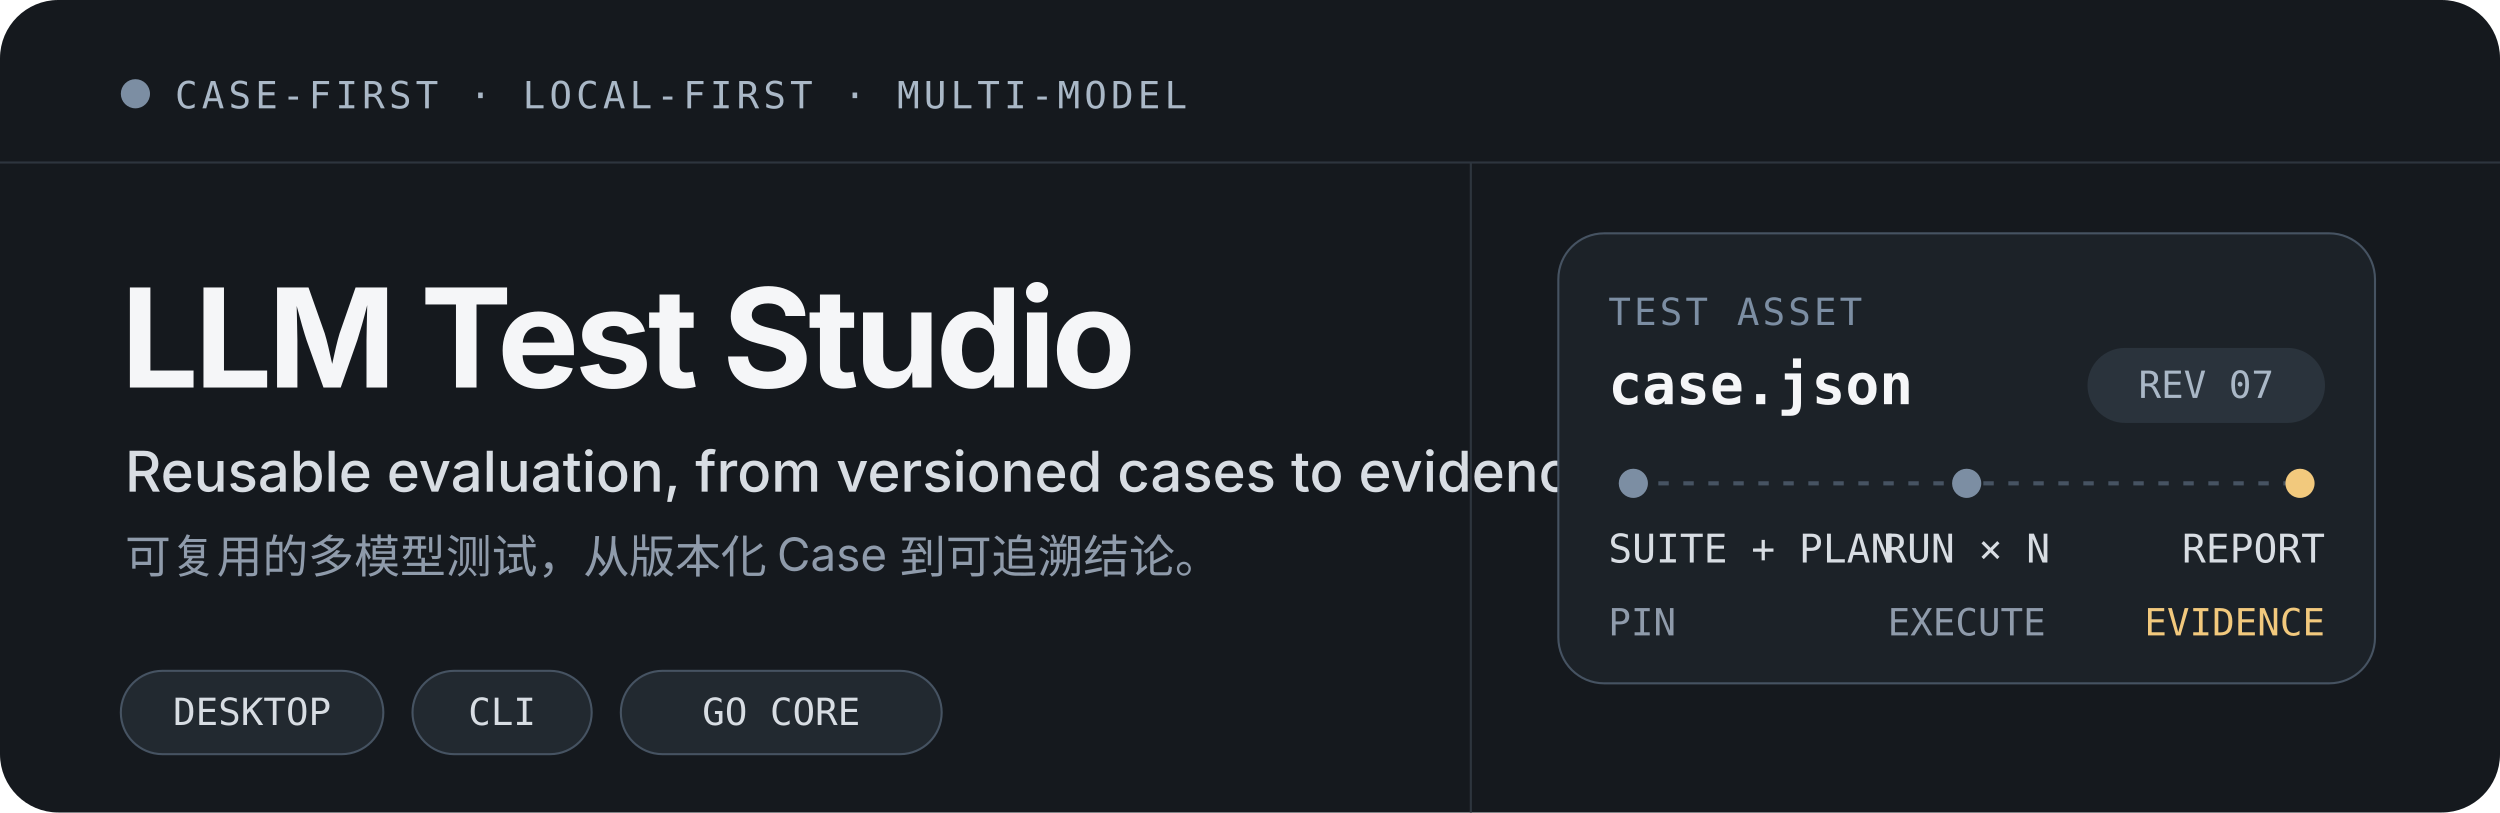
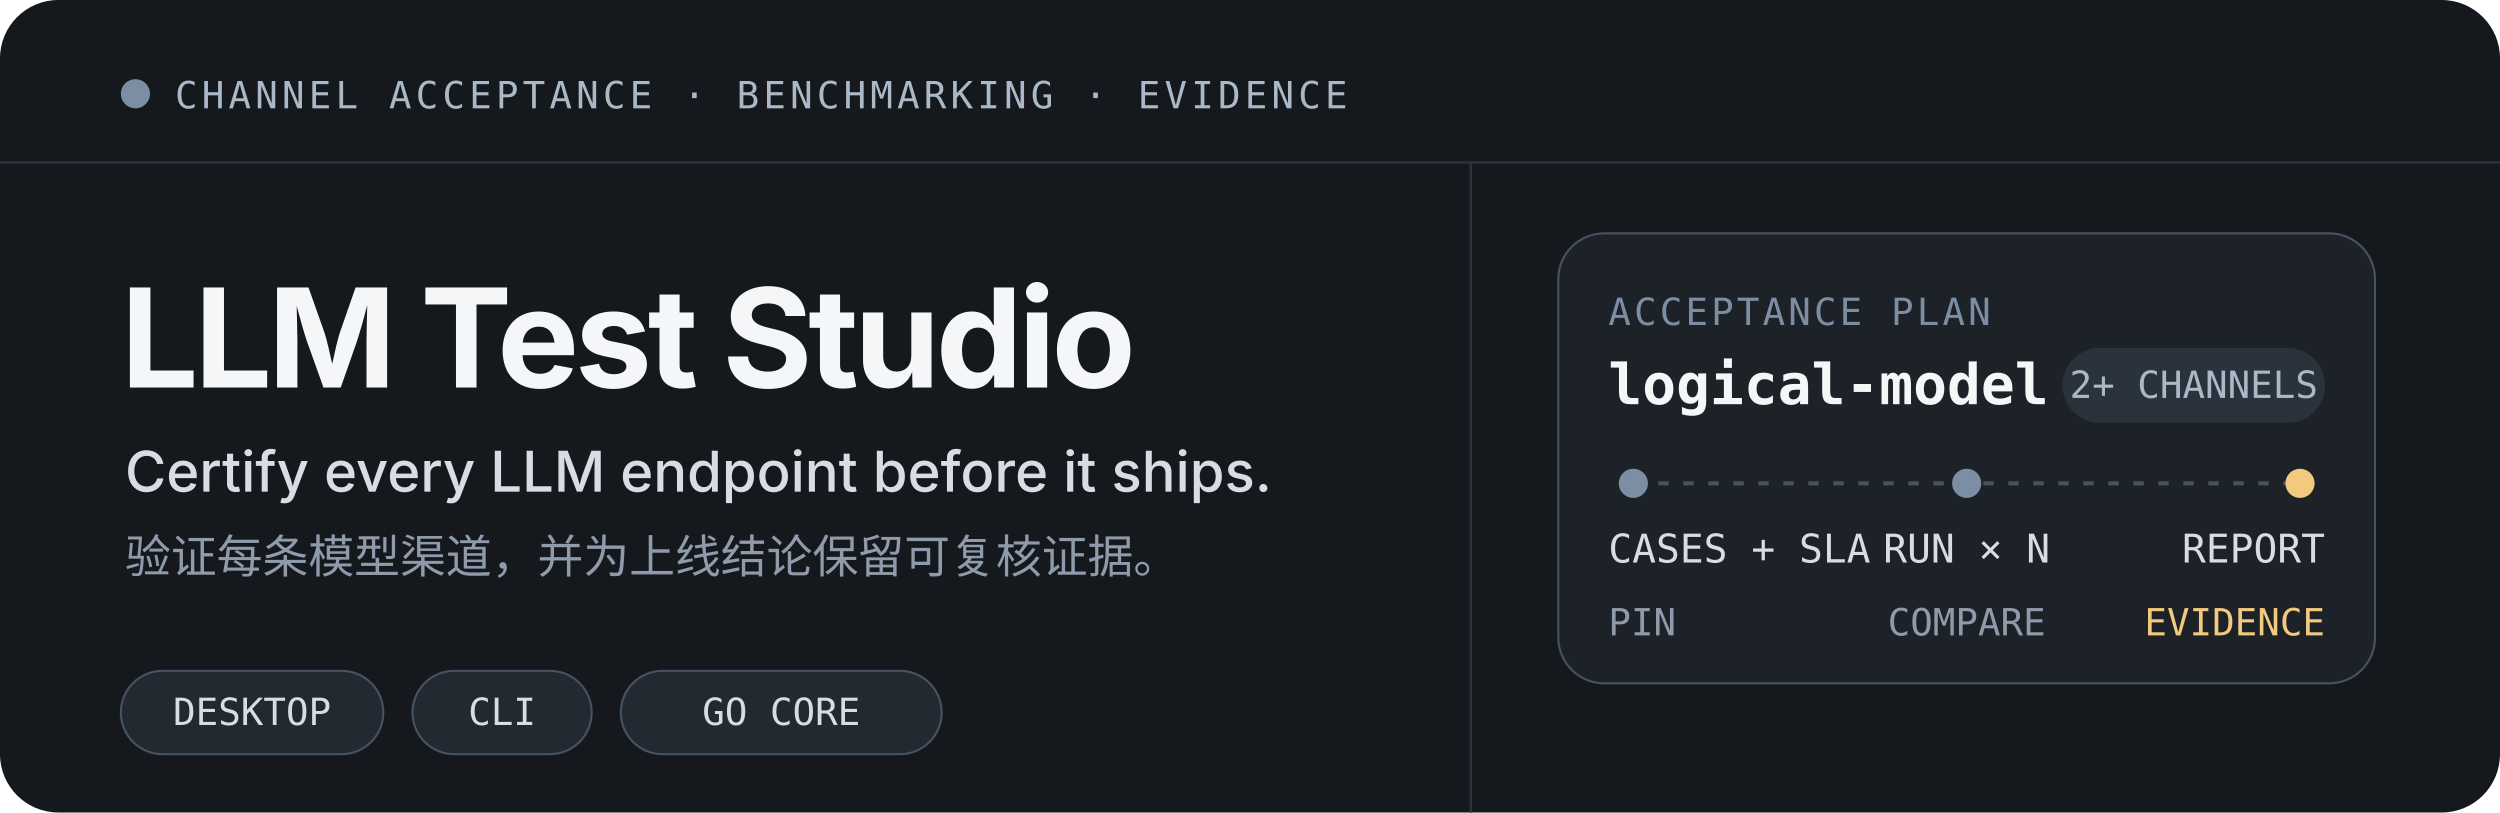
<svg xmlns="http://www.w3.org/2000/svg" width="1200" height="390" viewBox="0 0 1200 390" role="img" aria-labelledby="title desc">
  <rect width="1200" height="390" rx="28" fill="#15191e" />
  <path d="M0 78H1200M706 78V390" stroke="#2d353e" stroke-width="1" />
  <g font-family="-apple-system, BlinkMacSystemFont, 'Segoe UI', 'PingFang SC', sans-serif">
    <g transform="translate(58 48)">
      <circle cx="7" cy="-3" r="7" fill="#7c8ea3" />
-       <text x="26" y="4" fill="#aab8c7" font-family="ui-monospace, SFMono-Regular, Menlo, monospace" font-size="18" letter-spacing="2">CASE-FIRST · LOCAL-FIRST · MULTI-MODEL</text>
+       <text x="26" y="4" fill="#aab8c7" font-family="ui-monospace, SFMono-Regular, Menlo, monospace" font-size="18" letter-spacing="2">CHANNEL ACCEPTANCE · BENCHMARKING · EVIDENCE</text>
    </g>
    <g transform="translate(58 124)">
      <text x="0" y="62" fill="#f5f6f8" font-size="66" font-weight="720" letter-spacing="-2">LLM Test Studio</text>
-       <text x="2" y="112" fill="#d8dde3" font-size="27" font-weight="520">Reusable evaluation, from versioned cases to evidence.</text>
-       <text x="2" y="151" fill="#8f9bab" font-size="22">可复用的多模型测试，从版本化 Case 到可追溯结论。</text>
+       <text x="2" y="112" fill="#d8dde3" font-size="27" font-weight="520">Certify every LLM endpoint before it ships.</text>
+       <text x="2" y="151" fill="#8f9bab" font-size="22">验证每条模型渠道，并为上线结论保留可复核证据。</text>
      <g transform="translate(0 198)" font-family="ui-monospace, SFMono-Regular, Menlo, monospace" font-size="18">
        <rect width="126" height="40" rx="20" fill="#222930" stroke="#465362" />
        <text x="63" y="26" fill="#d8dde3" text-anchor="middle">DESKTOP</text>
        <rect x="140" width="86" height="40" rx="20" fill="#222930" stroke="#465362" />
        <text x="183" y="26" fill="#d8dde3" text-anchor="middle">CLI</text>
        <rect x="240" width="154" height="40" rx="20" fill="#222930" stroke="#465362" />
        <text x="317" y="26" fill="#d8dde3" text-anchor="middle">GO CORE</text>
      </g>
    </g>
    <g transform="translate(748 112)">
      <rect width="392" height="216" rx="22" fill="#1c2228" stroke="#465362" />
      <g transform="translate(24 24)" font-family="ui-monospace, SFMono-Regular, Menlo, monospace">
-         <text x="0" y="20" fill="#7c8ea3" font-size="18" letter-spacing="1.5">TEST ASSET</text>
-         <text x="0" y="58" fill="#f5f6f8" font-size="27" font-weight="700">case.json</text>
-         <rect x="230" y="31" width="114" height="36" rx="18" fill="#2a333c" />
-         <text x="287" y="55" fill="#aab8c7" font-size="18" text-anchor="middle">REV 07</text>
+         <text x="0" y="20" fill="#7c8ea3" font-size="18" letter-spacing="1.5">ACCEPTANCE PLAN</text>
+         <text x="0" y="58" fill="#f5f6f8" font-size="27" font-weight="700">logical-model</text>
+         <rect x="218" y="31" width="126" height="36" rx="18" fill="#2a333c" />
+         <text x="281" y="55" fill="#aab8c7" font-size="18" text-anchor="middle">2+ CHANNELS</text>
        <path d="M12 96H332" stroke="#465362" stroke-width="2" stroke-dasharray="5 7" />
        <circle cx="12" cy="96" r="7" fill="#7c8ea3" />
        <circle cx="172" cy="96" r="7" fill="#7c8ea3" />
        <circle cx="332" cy="96" r="7" fill="#f2c97d" />
-         <text x="0" y="134" fill="#d8dde3" font-size="19">SUITE + PLAN</text>
+         <text x="0" y="134" fill="#d8dde3" font-size="19">CASES + SLA</text>
        <text x="172" y="134" fill="#d8dde3" font-size="19" text-anchor="middle">RUN × N</text>
        <text x="344" y="134" fill="#d8dde3" font-size="19" text-anchor="end">REPORT</text>
        <text x="0" y="169" fill="#8f9bab" font-size="18">PIN</text>
-         <text x="172" y="169" fill="#8f9bab" font-size="18" text-anchor="middle">EXECUTE</text>
+         <text x="172" y="169" fill="#8f9bab" font-size="18" text-anchor="middle">COMPARE</text>
        <text x="344" y="169" fill="#f2c97d" font-size="18" text-anchor="end">EVIDENCE</text>
      </g>
    </g>
  </g>
</svg>
